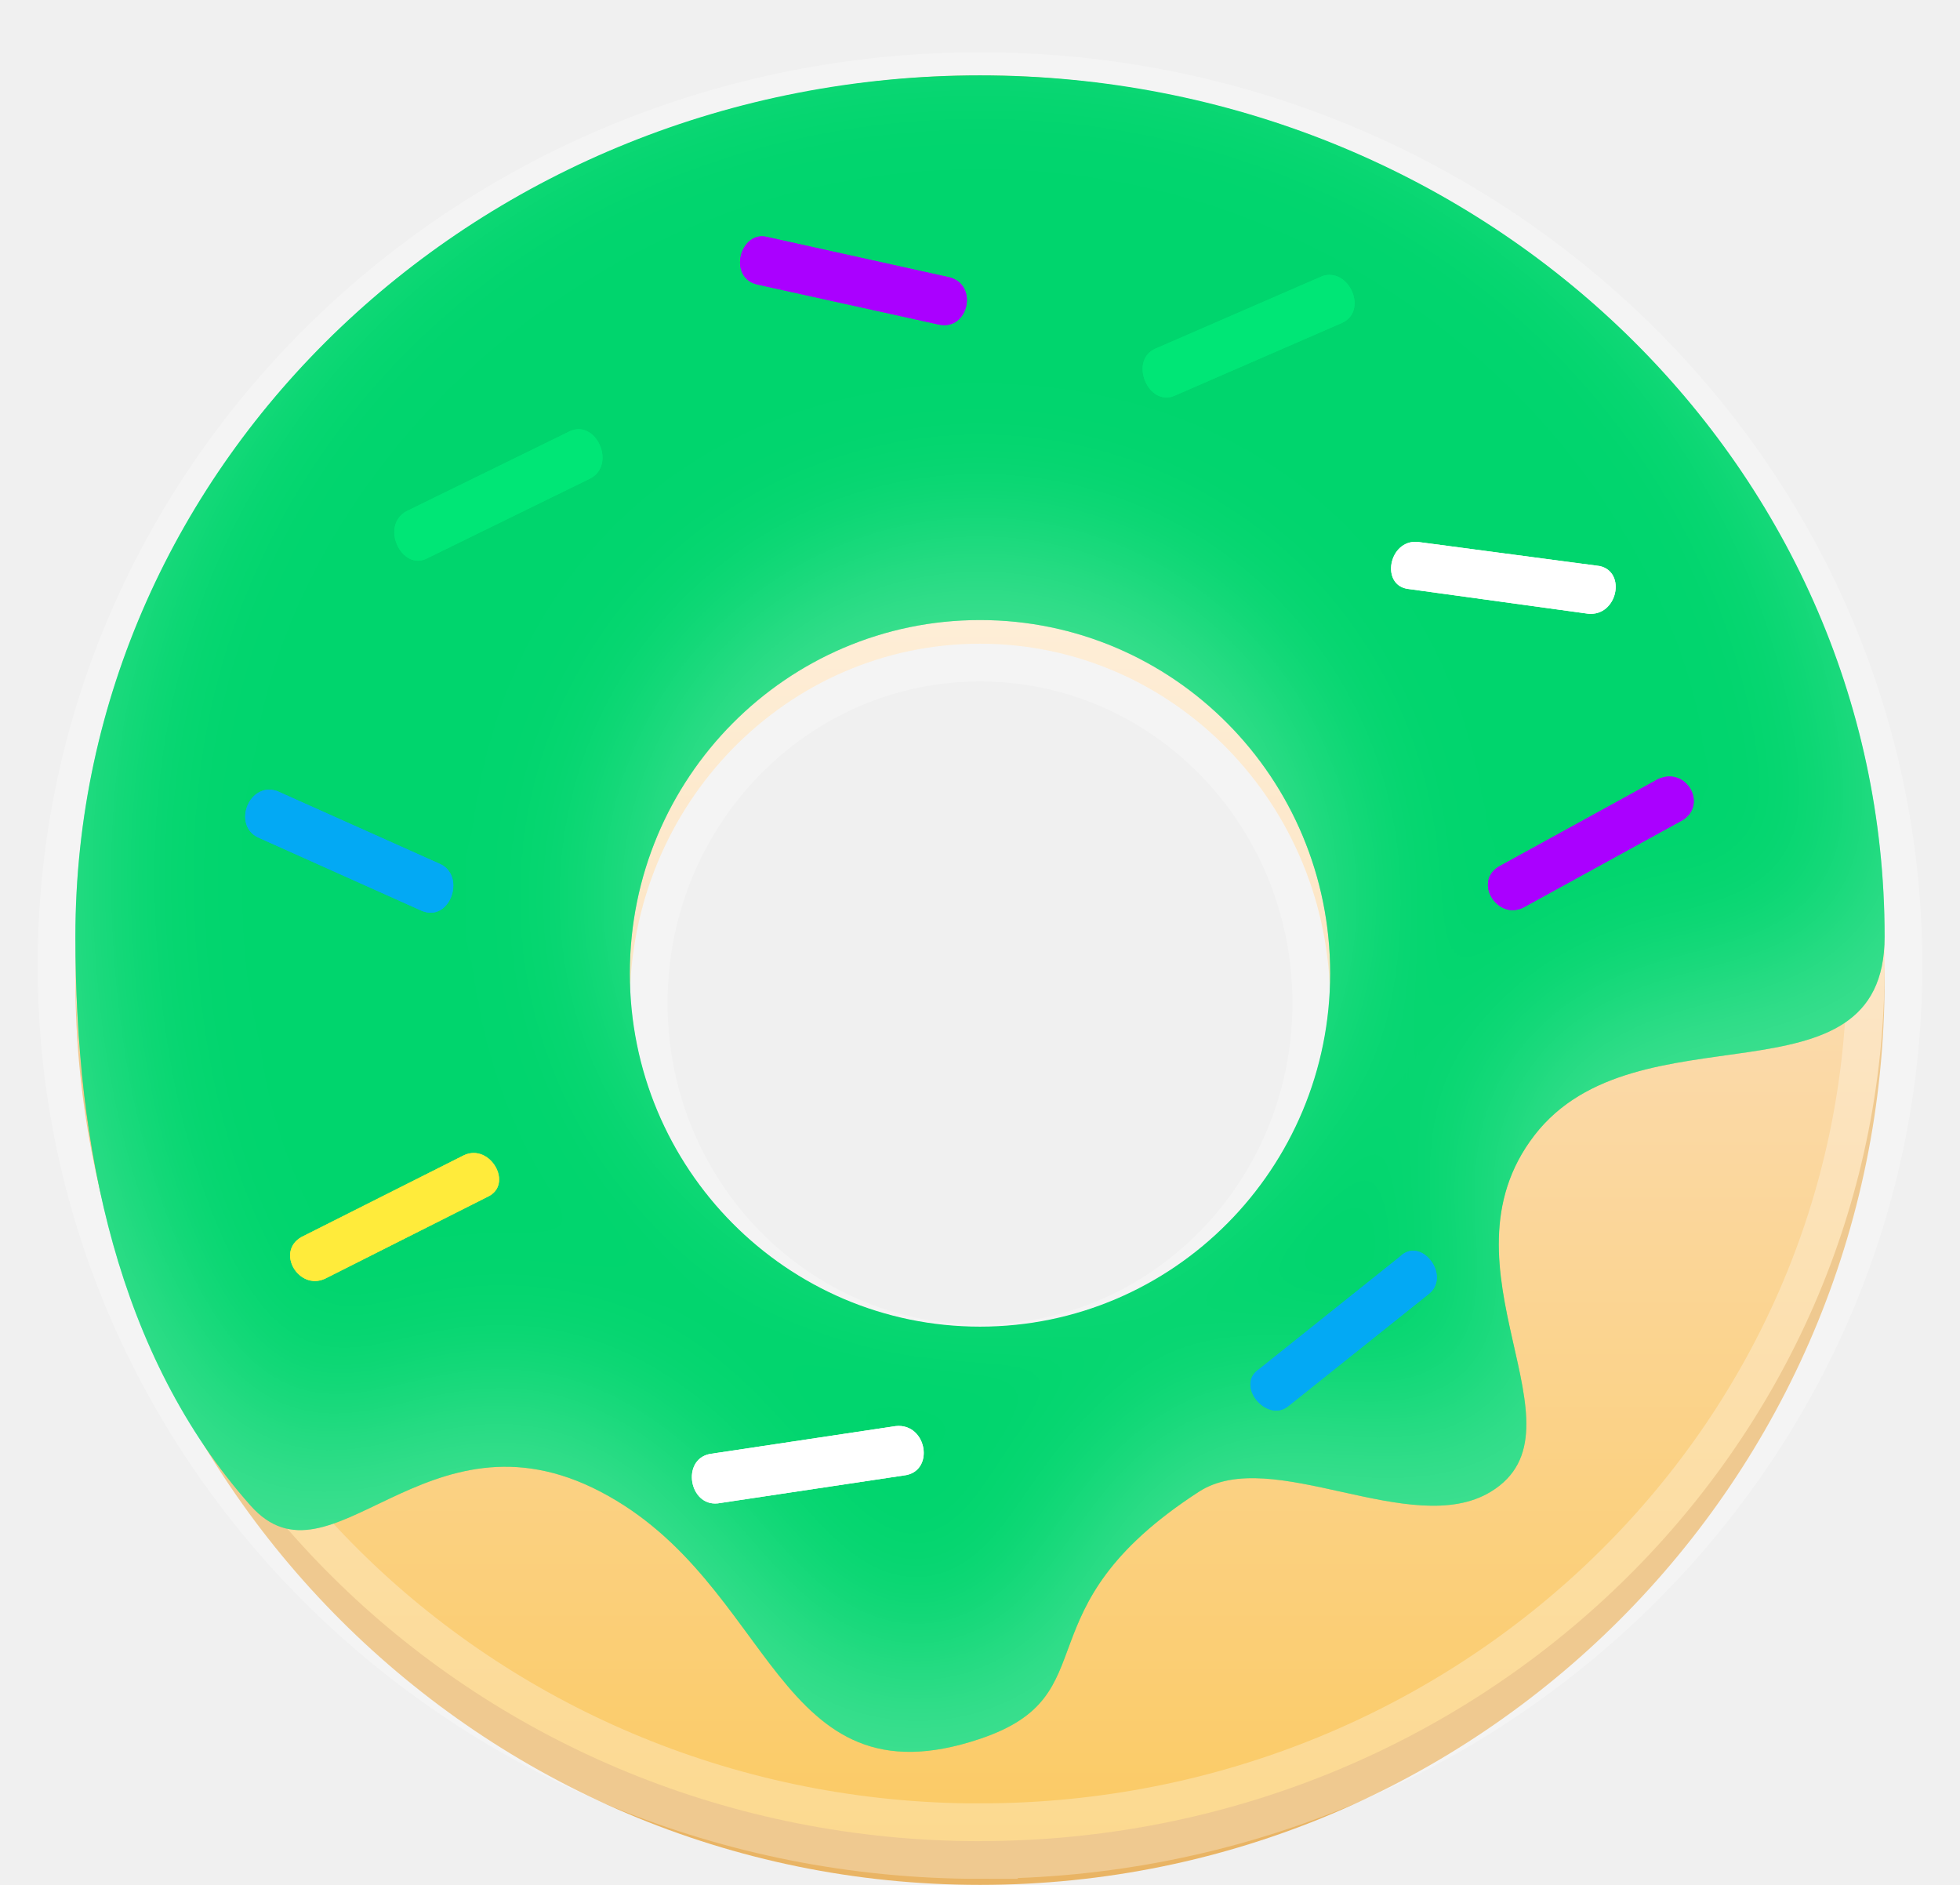
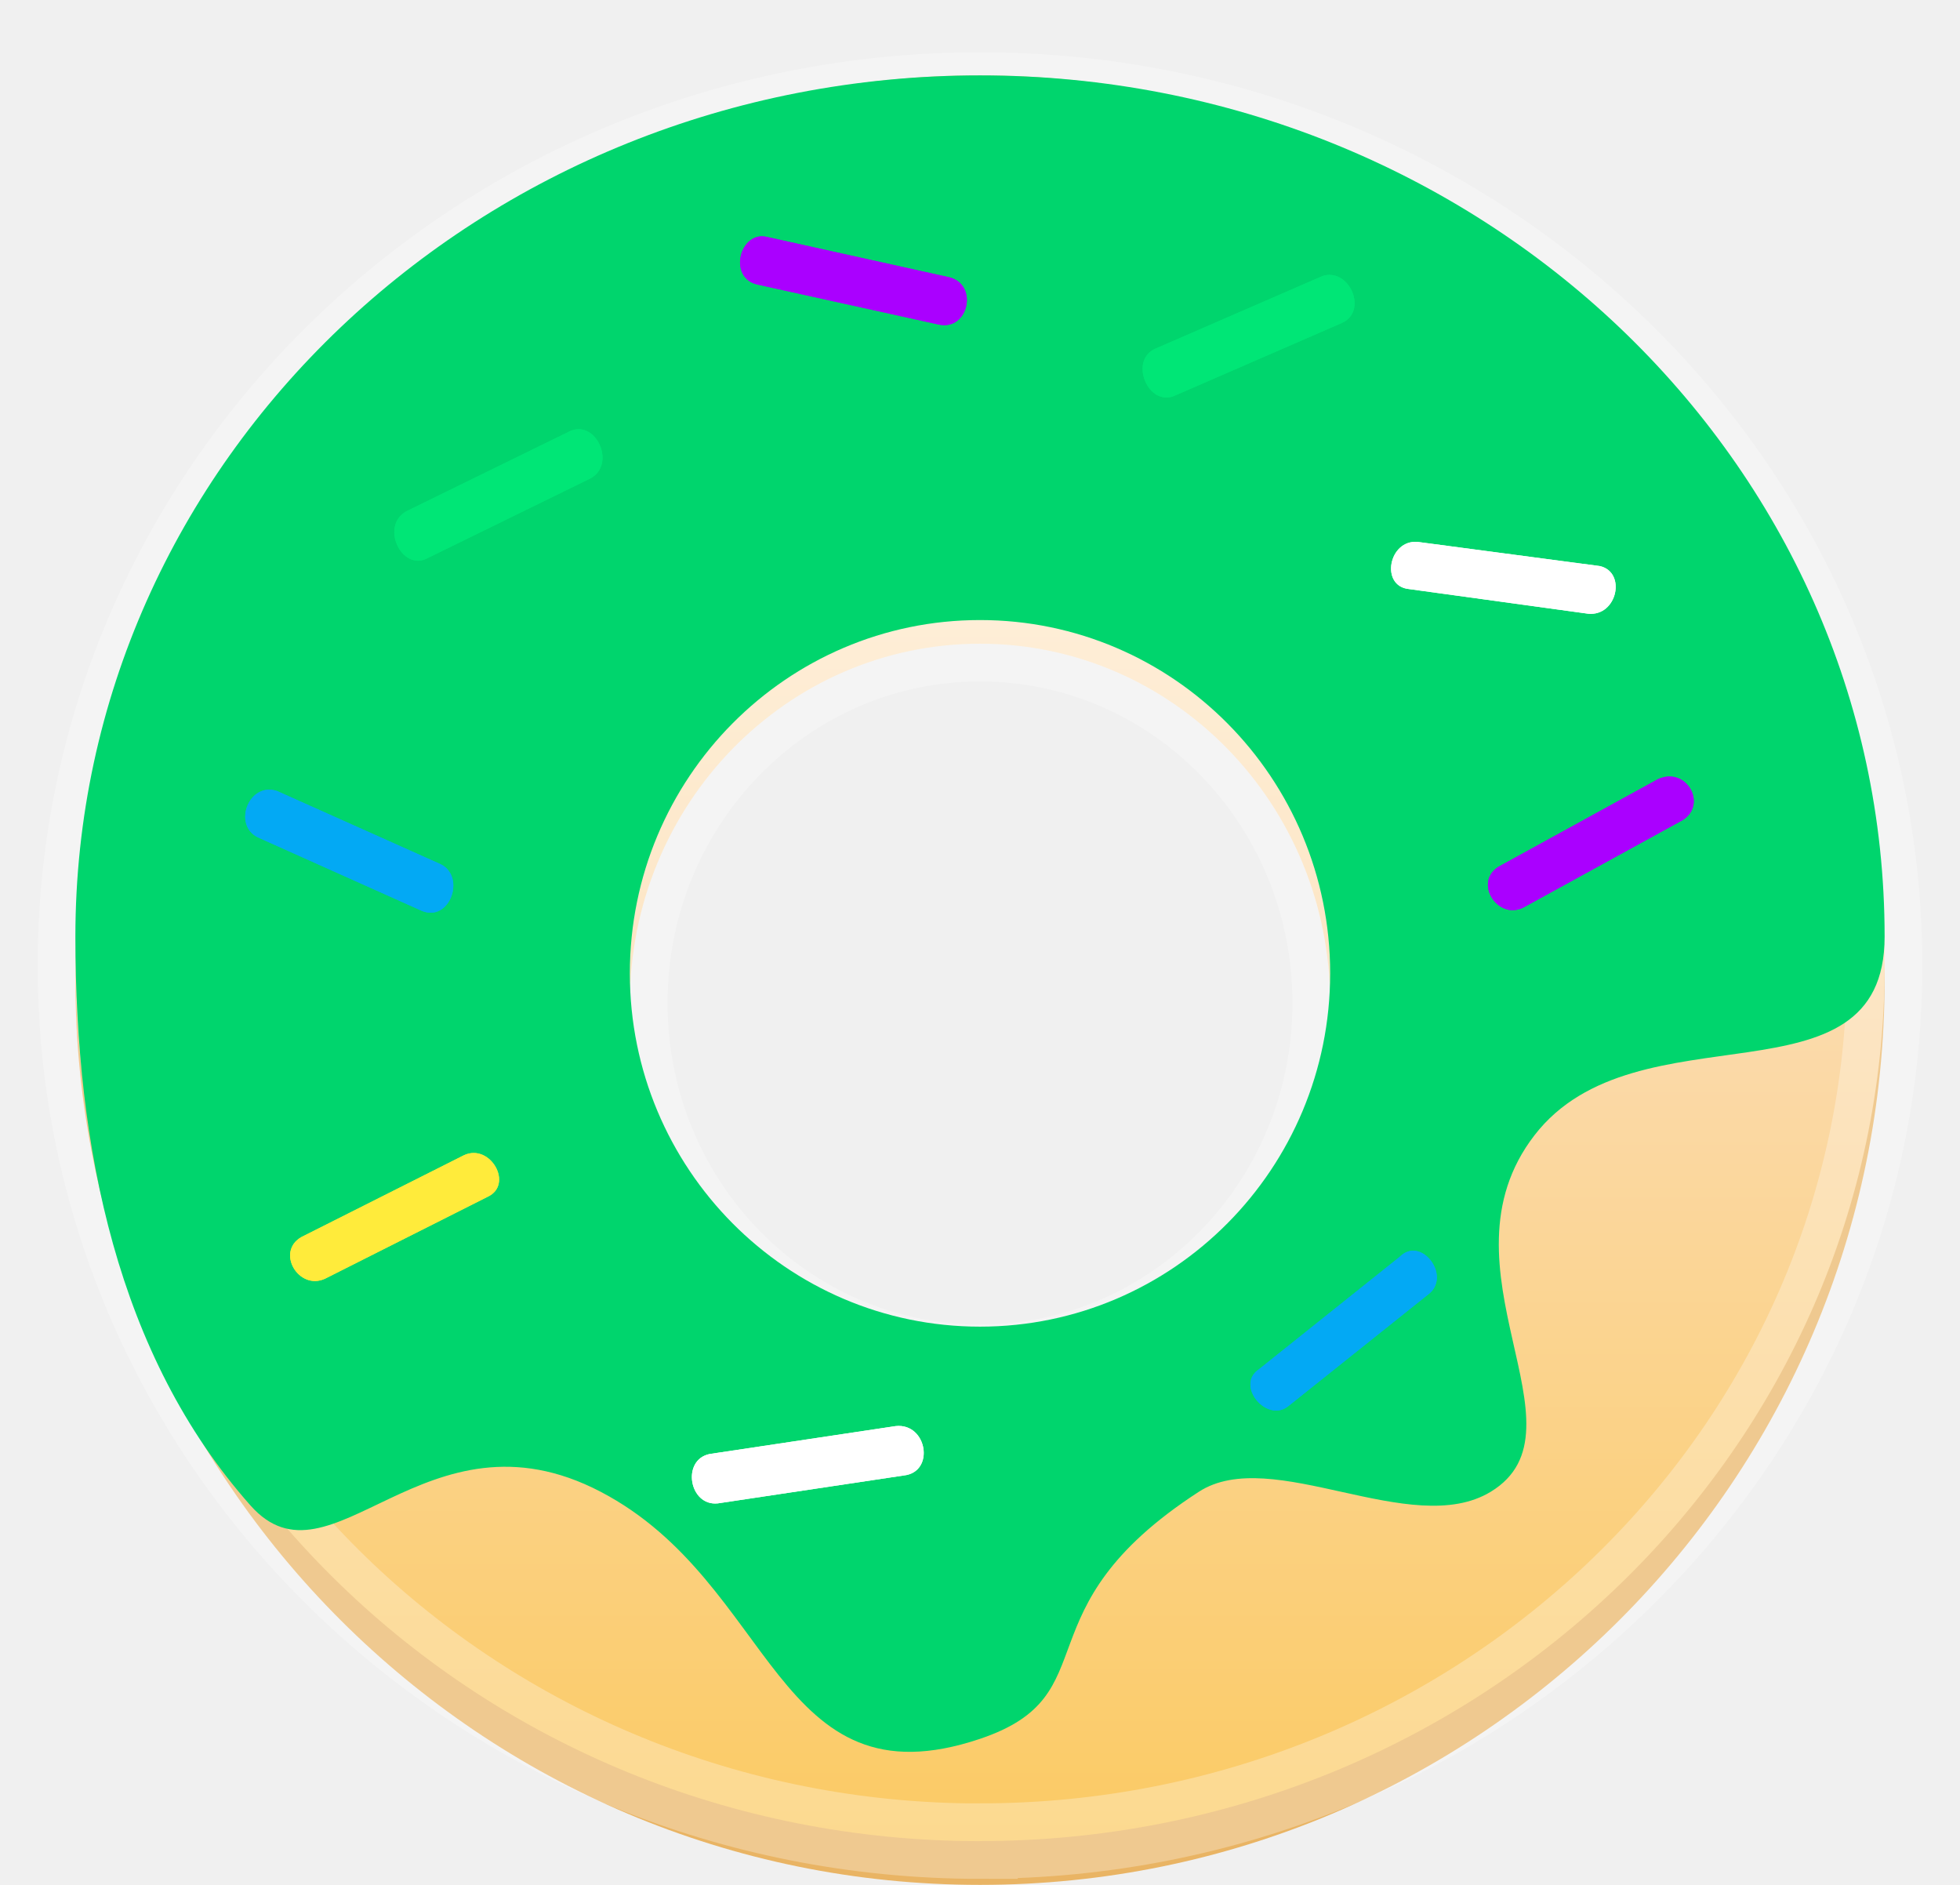
<svg xmlns="http://www.w3.org/2000/svg" xmlns:xlink="http://www.w3.org/1999/xlink" width="26" height="25" viewBox="0 0 26 25">
  <defs>
    <linearGradient id="a" x1="50%" x2="50%" y1="0%" y2="100%">
      <stop offset="0%" stop-color="#FFF8EE" />
      <stop offset="55.675%" stop-color="#FBD9A7" />
      <stop offset="100%" stop-color="#FBCA63" />
    </linearGradient>
    <path id="b" d="M12 22.063c-2.726.917-2.71-2.064-5.032-3.277-2.323-1.214-3.577 1.386-4.645.182C.559 16.979 0 14.228 0 11.422 0 5.114 5.373 0 12 0s12 5.114 12 11.422c0 2.332-3.29.879-4.645 2.636-1.355 1.757.774 3.905-.58 4.728-1.051.638-2.904-.628-3.872 0-2.422 1.57-1.161 2.691-2.903 3.277zm0-5.467c2.565 0 4.645-2.098 4.645-4.686S14.565 7.224 12 7.224c-2.565 0-4.645 2.098-4.645 4.686s2.08 4.686 4.645 4.686z" />
    <filter id="c" width="112.5%" height="113.5%" x="-6.3%" y="-6.7%" filterUnits="objectBoundingBox">
      <feGaussianBlur in="SourceAlpha" result="shadowBlurInner1" stdDeviation="1" />
      <feOffset dy="-1" in="shadowBlurInner1" result="shadowOffsetInner1" />
      <feComposite in="shadowOffsetInner1" in2="SourceAlpha" k2="-1" k3="1" operator="arithmetic" result="shadowInnerInner1" />
      <feColorMatrix in="shadowInnerInner1" values="0 0 0 0 1 0 0 0 0 1 0 0 0 0 1 0 0 0 0.256 0" />
    </filter>
  </defs>
  <g fill="none" fill-rule="evenodd">
    <path fill="#E9B464" d="M1.003 12.751L1 13c0 6.627 5.373 12 12 12s12-5.373 12-12c0-.083 0-.166-.003-.249-.132 6.145-5.453 11.088-11.997 11.088S1.135 18.896 1.003 12.75zm3.599-8.322A11.961 11.961 0 0 1 13 1c3.27 0 6.234 1.308 8.398 3.429C19.234 2.427 16.27 1.194 13 1.194c-3.27 0-6.234 1.233-8.398 3.235z" />
    <path fill="url(#a)" stroke="#FFF" stroke-opacity=".283" d="M12 23.42c-6.627 0-12-5.2-12-11.614C0 5.393 5.373.194 12 .194s12 5.199 12 11.612c0 6.414-5.373 11.613-12 11.613zm0-6.353c2.565 0 4.645-2.133 4.645-4.764 0-2.632-2.08-4.765-4.645-4.765-2.565 0-4.645 2.133-4.645 4.765 0 2.631 2.08 4.764 4.645 4.764z" transform="translate(1 1)" />
    <g transform="translate(1 1)">
      <use fill="#00D56D" xlink:href="#b" />
-       <use fill="#000" filter="url(#c)" xlink:href="#b" />
    </g>
    <path id="1" fill="#03A9F4" fill-rule="nonzero" x="" d="M18.961 17.156l-1.865 1.489c-.286.243-.72-.273-.391-.487l1.864-1.489c.28-.28.679.244.392.487" />
    <path id="2" fill="#FFF" fill-rule="nonzero" d="M21.067 8.14l-2.376-.327c-.387-.038-.27-.663.118-.625l2.413.32c.356.08.232.67-.155.632" />
    <path id="3" fill="#FFEB3B" fill-rule="nonzero" d="M6.468 15.874L4.312 16.96c-.35.162-.658-.357-.313-.553l2.156-1.085c.35-.162.663.39.313.552" />
    <path id="4" fill="#A0F" fill-rule="nonzero" d="M12.451 4.304l-2.403-.53c-.401-.09-.23-.724.132-.63l2.404.532c.4.088.268.717-.133.628" />
    <path id="5" fill="#03A9F4" fill-rule="nonzero" d="M5.587 12.077l-2.169-.972c-.337-.169-.112-.742.26-.612l2.17.971c.337.17.113.78-.261.613" />
    <path id="6" fill="#A0F" fill-rule="nonzero" d="M22.32 10.878l-2.11 1.158c-.343.174-.667-.333-.33-.541l2.109-1.158c.38-.18.667.333.331.541" />
    <path id="7" fill="#FFF" fill-rule="nonzero" d="M11.988 19.57l-2.466.37c-.382.04-.485-.579-.108-.655l2.467-.37c.419-.045.526.611.107.655" />
    <path id="8" fill="#00E676" fill-rule="nonzero" d="M17.802 4.283l-2.217.964c-.351.158-.613-.463-.262-.621l2.218-.964c.355-.12.612.463.261.621M7.831 6.346L5.667 7.405c-.341.18-.638-.446-.26-.632L7.57 5.714c.349-.14.602.452.261.632" />
    <use xlink:href="#1" />
    <use xlink:href="#2" />
    <use xlink:href="#3" />
    <use xlink:href="#4" />
    <use xlink:href="#5" />
    <use xlink:href="#6" />
    <use xlink:href="#7" />
    <use xlink:href="#8" />
  </g>
</svg>
